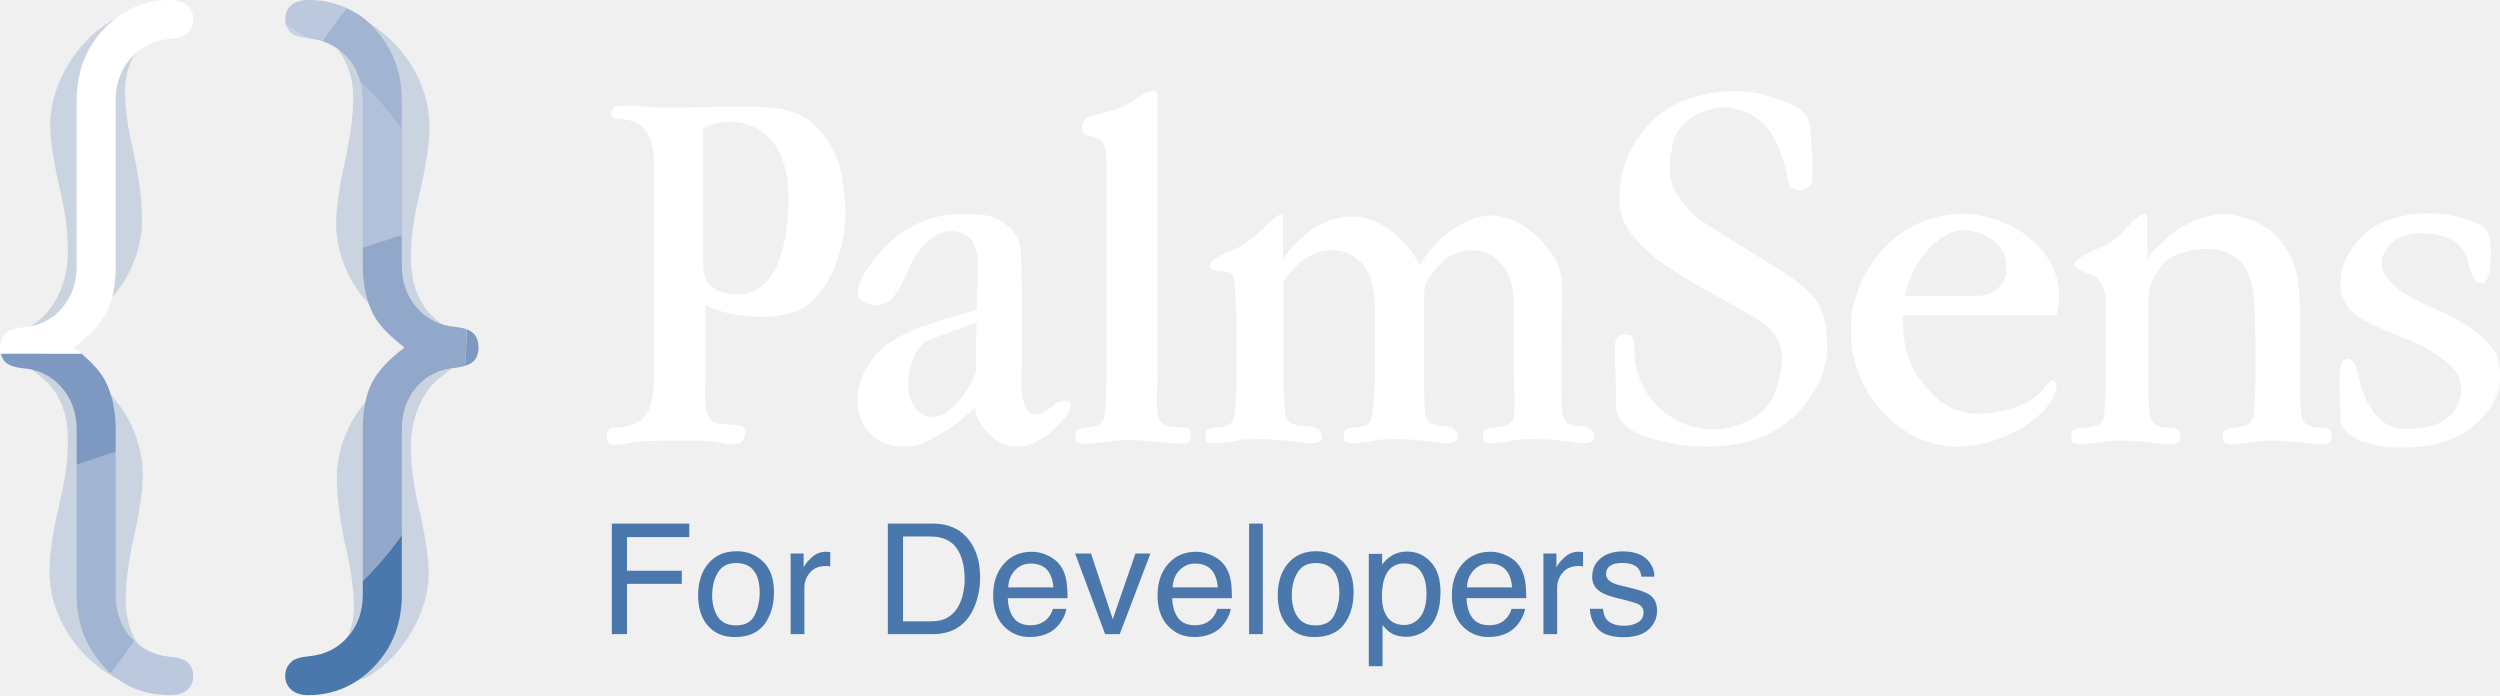
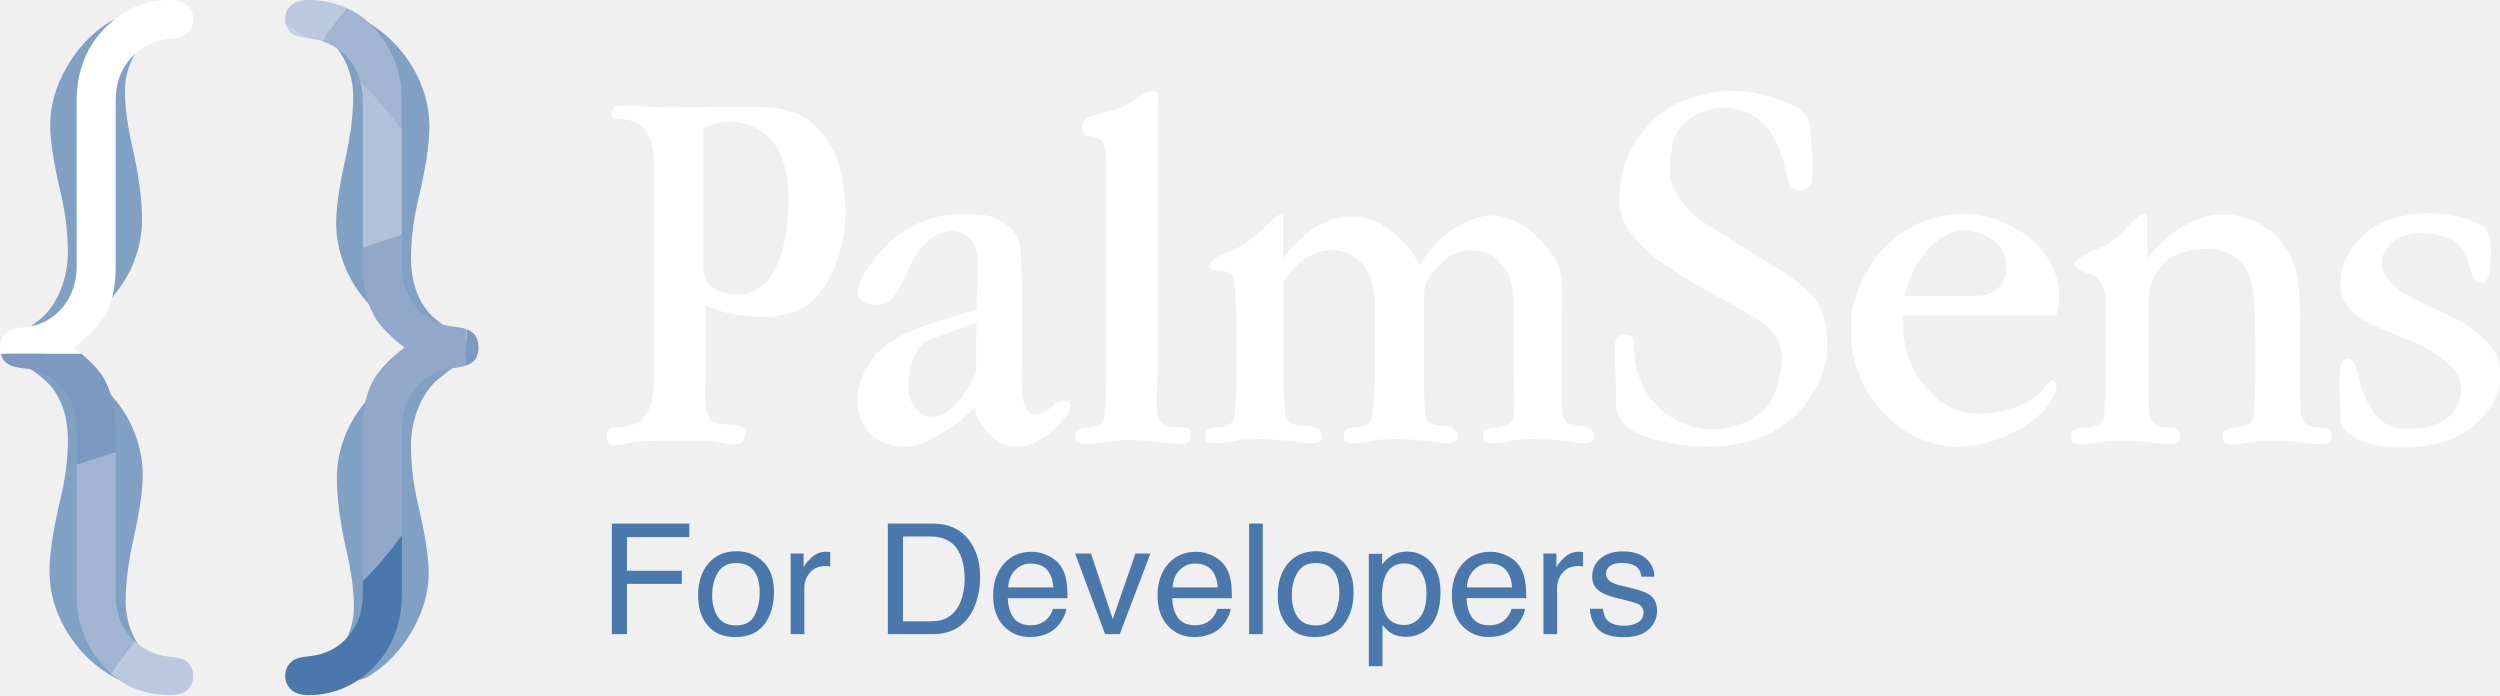
<svg xmlns="http://www.w3.org/2000/svg" width="132.73" height="36.905" version="1.1" viewBox="0 0 132.73 36.905">
  <g transform="translate(-25.93,-20.731)">
-     <g fill="#4b78ac" opacity=".23">
+     <g fill="#80a0c4">
      <path d="m36.168 21.653c-0.9 0.178-1.656 0.499-2.273 0.964-0.406 0.342-0.73 0.776-0.969 1.302-0.241 0.526-0.361 1.063-0.361 1.611 0 0.928 0.154 2.035 0.463 3.32 0.295 1.367 0.443 2.556 0.443 3.568 0 0.723-0.139 1.449-0.417 2.172-0.276 0.726-0.691 1.396-1.247 2.011-0.528 0.641-1.108 1.14-1.736 1.495-0.628 0.357-1.51 0.685-2.642 0.986v0.082c1.145 0.369 2.053 0.752 2.725 1.148s1.26 0.894 1.764 1.497c0.519 0.588 0.913 1.244 1.184 1.967 0.269 0.726 0.406 1.442 0.406 2.153 0 0.779-0.148 1.844-0.443 3.199-0.309 1.353-0.463 2.529-0.463 3.525 0 0.67 0.146 1.299 0.435 1.888 0.289 0.586 0.663 1.032 1.117 1.331 0.432 0.357 1.104 0.622 2.014 0.8 0 0-3.064 0.646-4.128 0.051-1.067-0.593-1.912-1.403-2.542-2.428-0.628-1.027-0.941-2.105-0.941-3.24 0-0.916 0.191-2.172 0.571-3.773 0.272-1.133 0.406-2.199 0.406-3.197 0-1.177-0.306-2.134-0.923-2.871-0.615-0.738-2.659-1.92-2.659-1.92s1.595-1.203 2.125-1.627c0.443-0.369 0.797-0.875 1.062-1.516 0.263-0.644 0.395-1.326 0.395-2.052 0-0.969-0.122-1.994-0.369-3.074-0.38-1.613-0.571-2.83-0.571-3.65 0-1.039 0.295-2.071 0.886-3.096s1.334-1.8 2.29-2.399 4.398-0.227 4.398-0.227z" />
      <path d="m41.117 56.86c0.9-0.178 1.656-0.499 2.273-0.964 0.406-0.342 0.73-0.776 0.969-1.302 0.241-0.526 0.361-1.063 0.361-1.611 0-0.928-0.154-2.035-0.463-3.32-0.295-1.367-0.443-2.556-0.443-3.568 0-0.723 0.139-1.449 0.417-2.172 0.276-0.726 0.691-1.396 1.247-2.011 0.528-0.641 1.108-1.14 1.736-1.495 0.628-0.357 1.51-0.685 2.642-0.986v-0.082c-1.145-0.369-2.053-0.752-2.725-1.148s-1.26-0.894-1.764-1.497c-0.519-0.588-0.913-1.244-1.184-1.967-0.269-0.726-0.406-1.442-0.406-2.153 0-0.779 0.148-1.844 0.443-3.199 0.309-1.353 0.463-2.529 0.463-3.525 0-0.67-0.146-1.299-0.435-1.888-0.289-0.586-0.663-1.032-1.117-1.331-0.432-0.357-1.104-0.622-2.014-0.8 0 0 3.064-0.646 4.128-0.051 1.067 0.593 1.912 1.403 2.542 2.428 0.628 1.027 0.941 2.105 0.941 3.24 0 0.916-0.191 2.172-0.571 3.773-0.272 1.133-0.406 2.199-0.406 3.197 0 1.177 0.306 2.134 0.923 2.871 0.615 0.738 2.659 1.92 2.659 1.92s-1.595 1.203-2.125 1.627c-0.443 0.369-0.797 0.875-1.062 1.516-0.263 0.644-0.395 1.326-0.395 2.052 0 0.969 0.122 1.994 0.369 3.074 0.38 1.613 0.571 2.83 0.571 3.65 0 1.039-0.295 2.071-0.886 3.096s-1.334 1.8-2.29 2.399-4.398 0.227-4.398 0.227z" />
    </g>
  </g>
  <g transform="translate(-25.93,-20.731)" display="none">
    <path d="m38.763 62.282c12.15 0 22.132-9.43 23.03-21.354h-46.06c0.898 11.924 10.88 21.354 23.03 21.354z" fill="none" />
    <path d="m10.025 37.588h5.684c0.799-11.423 9.938-20.565 21.352-21.396v-5.697c-14.544 0.846-26.221 12.54-27.036 27.092z" fill="#28295e" />
    <path d="m67.5 40.956h-5.697c-0.831 11.414-9.973 20.553-21.396 21.352v5.684c14.552-0.815 26.246-12.492 27.092-27.036z" fill="#bbc8de" />
  </g>
  <g transform="translate(-25.93,-20.731)">
    <path d="m42.315 20.732c-0.406 0-0.715 0.093-0.926 0.28s-0.317 0.435-0.317 0.743c0 0.136 0.028 0.259 0.074 0.373 0.351 0.197 0.699 0.396 1.036 0.614 0.074 0.011 0.124 0.028 0.207 0.036 0.231 0.024 0.448 0.075 0.657 0.142l1.281-1.763c-0.602-0.273-1.267-0.426-2.011-0.426" fill="#bbc8de" />
    <path d="m44.325 21.158-1.281 1.763c0.511 0.163 0.961 0.449 1.342 0.87 0.32 0.354 0.533 0.775 0.662 1.247 0.815 0.792 1.555 1.657 2.215 2.587v-1.579c0-1.609-0.577-2.974-1.731-4.095-0.362-0.341-0.77-0.595-1.206-0.793" fill="#a1b4d2" />
    <path d="m50.693 38.209 8e-3 0.169c0 0.598-0.029 1.19-0.084 1.774 0.19-0.06 0.348-0.135 0.449-0.236 0.179-0.179 0.268-0.423 0.268-0.731 0-0.325-0.09-0.577-0.268-0.756-0.09-0.09-0.214-0.163-0.373-0.22" fill="#7d98c1" />
    <path d="m47.263 49.131c-0.62 0.874-1.313 1.691-2.072 2.444v0.723c0 0.894-0.264 1.641-0.792 2.242s-1.199 0.943-2.011 1.024c-0.52 0.049-0.853 0.154-0.999 0.317-0.211 0.195-0.317 0.439-0.317 0.731s0.106 0.536 0.317 0.731 0.512 0.293 0.902 0.293c1.365 0 2.535-0.508 3.51-1.524s1.463-2.287 1.463-3.815v-3.167" fill="#4b78ac" />
    <path d="m41.145 22.129c0.052 0.133 0.13 0.253 0.243 0.358 0.136 0.122 0.418 0.202 0.792 0.257-0.337-0.218-0.685-0.418-1.036-0.614" fill="#c7d1e3" />
    <path d="m45.048 25.039c0.087 0.319 0.143 0.658 0.143 1.032v7.809l2.072-0.673v-5.58c-0.659-0.93-1.4-1.795-2.215-2.587" fill="#b2c0d9" />
    <path d="m47.263 33.205-2.072 0.673v0.942c0 1.008 0.187 1.877 0.56 2.608 0.293 0.553 0.845 1.138 1.658 1.755-0.829 0.617-1.406 1.239-1.731 1.865s-0.487 1.45-0.487 2.474v8.053c0.759-0.754 1.452-1.57 2.072-2.444v-5.608c0-0.894 0.264-1.645 0.792-2.255 0.528-0.609 1.215-0.946 2.06-1.011 0.197-0.022 0.356-0.06 0.501-0.106 0.055-0.584 0.084-1.176 0.084-1.774l-8e-3 -0.169c-0.158-0.057-0.351-0.097-0.578-0.122-0.829-0.065-1.511-0.402-2.048-1.012-0.536-0.609-0.804-1.361-0.804-2.255v-1.615" fill="#92a8cb" />
    <path d="m33.07 54.758-1.255 1.726c0.847 0.763 1.888 1.152 3.132 1.152 0.406 0 0.715-0.094 0.926-0.28 0.211-0.187 0.317-0.435 0.317-0.743 0-0.293-0.106-0.537-0.317-0.731-0.163-0.146-0.496-0.244-1-0.293-0.705-0.072-1.303-0.357-1.804-0.831" fill="#bbc8de" />
    <path d="m32.071 44.721-2.072 0.673v6.928c0 1.609 0.577 2.974 1.73 4.095l0.086 0.066 1.255-1.726-0.194-0.181c-0.537-0.593-0.804-1.353-0.804-2.279v-7.577" fill="#a1b4d2" />
    <path d="m30.246 39.504h-4.267c0.041 0.171 0.106 0.323 0.219 0.436 0.179 0.179 0.495 0.293 0.951 0.341 0.829 0.065 1.511 0.402 2.048 1.012 0.536 0.609 0.804 1.361 0.804 2.254v1.848l2.072-0.673v-1.174c0-1.007-0.187-1.877-0.561-2.608-0.241-0.456-0.67-0.935-1.265-1.435" fill="#7d98c1" />
    <path d="m29.853 39.184c0.829-0.617 1.406-1.239 1.731-1.865 0.325-0.625 0.488-1.45 0.488-2.474v-8.775c0-0.894 0.264-1.641 0.792-2.242s1.198-0.943 2.011-1.024c0.52-0.049 0.853-0.154 1-0.317 0.211-0.195 0.317-0.439 0.317-0.731s-0.106-0.536-0.317-0.731c-0.212-0.195-0.512-0.293-0.902-0.293-1.365 0-2.535 0.508-3.51 1.524s-1.462 2.287-1.462 3.815v8.775c0 0.894-0.264 1.645-0.792 2.255-0.528 0.609-1.215 0.946-2.06 1.011-0.455 0.049-0.772 0.163-0.951 0.341s-0.268 0.422-0.268 0.731c0 0.12 0.025 0.22 0.05 0.32h4.267c-0.126-0.106-0.25-0.212-0.393-0.32z" fill="#fff" />
    <g display="none" fill="#4b78ac">
      <path d="m58.483 48.499h3.896v0.665h-3.107v1.886h2.725v0.665h-2.725v2.716h-0.789v-5.931z" />
      <path d="m62.902 52.287c0-0.316 0.044-0.611 0.133-0.885 0.088-0.274 0.221-0.512 0.398-0.714s0.395-0.361 0.652-0.478 0.558-0.175 0.901-0.175c0.337 0 0.637 0.058 0.897 0.175 0.26 0.116 0.479 0.275 0.656 0.478s0.31 0.44 0.399 0.714c0.088 0.274 0.133 0.569 0.133 0.885s-0.044 0.609-0.133 0.88-0.222 0.508-0.399 0.71-0.396 0.361-0.656 0.478-0.56 0.174-0.897 0.174c-0.344 0-0.644-0.058-0.901-0.174-0.258-0.116-0.475-0.275-0.652-0.478s-0.31-0.439-0.398-0.71c-0.089-0.271-0.133-0.565-0.133-0.88zm0.748 0c0 0.26 0.034 0.491 0.104 0.693s0.165 0.371 0.287 0.507 0.265 0.24 0.428 0.312c0.164 0.072 0.336 0.108 0.52 0.108s0.355-0.036 0.519-0.108c0.163-0.072 0.306-0.176 0.428-0.312s0.217-0.305 0.287-0.507 0.104-0.433 0.104-0.693-0.035-0.492-0.104-0.694-0.165-0.372-0.287-0.511c-0.122-0.138-0.265-0.244-0.428-0.316-0.164-0.072-0.336-0.108-0.519-0.108s-0.356 0.036-0.52 0.108c-0.163 0.072-0.306 0.178-0.428 0.316-0.122 0.139-0.217 0.309-0.287 0.511s-0.104 0.434-0.104 0.694z" />
      <path d="m67.878 50.136h0.665v0.905h0.017c0.171-0.349 0.382-0.606 0.631-0.772 0.249-0.167 0.565-0.244 0.947-0.233v0.748c-0.282 0-0.523 0.039-0.723 0.116s-0.36 0.191-0.482 0.34-0.21 0.333-0.266 0.548c-0.056 0.216-0.083 0.46-0.083 0.731v1.911h-0.706z" />
      <path d="m73.095 48.499h2.035c0.914 0 1.617 0.232 2.11 0.698 0.493 0.465 0.739 1.174 0.739 2.126 0 0.499-0.055 0.94-0.166 1.325s-0.282 0.709-0.515 0.972c-0.232 0.263-0.529 0.464-0.889 0.603-0.36 0.138-0.787 0.208-1.279 0.208h-2.035v-5.931zm0.789 5.267h1.312c0.088 0 0.199-7e-3 0.333-0.021 0.133-0.014 0.274-0.047 0.423-0.1 0.15-0.052 0.298-0.128 0.444-0.229 0.147-0.1 0.278-0.235 0.395-0.407 0.116-0.172 0.211-0.386 0.286-0.644 0.075-0.257 0.112-0.569 0.112-0.935 0-0.354-0.035-0.671-0.104-0.951s-0.183-0.517-0.34-0.71-0.361-0.343-0.61-0.449c-0.25-0.105-0.557-0.158-0.922-0.158h-1.329v4.602z" />
      <path d="m82.498 53.068c-0.094 0.477-0.302 0.839-0.624 1.088s-0.727 0.374-1.215 0.374c-0.344 0-0.643-0.057-0.895-0.17-0.253-0.113-0.465-0.27-0.637-0.469s-0.301-0.438-0.387-0.714c-0.086-0.277-0.135-0.579-0.146-0.905 0-0.321 0.05-0.619 0.15-0.893s0.239-0.511 0.419-0.71 0.393-0.354 0.64-0.465c0.246-0.111 0.516-0.167 0.81-0.167 0.382 0 0.699 0.079 0.951 0.237s0.454 0.359 0.606 0.603 0.258 0.509 0.316 0.797 0.082 0.562 0.07 0.822h-3.214c-6e-3 0.188 0.017 0.367 0.066 0.536 0.05 0.169 0.13 0.319 0.241 0.449s0.252 0.234 0.424 0.312c0.171 0.078 0.374 0.116 0.606 0.116 0.293 0 0.537-0.069 0.731-0.208 0.194-0.138 0.321-0.349 0.382-0.631h0.706zm-0.689-1.196c-0.011-0.166-0.048-0.324-0.112-0.474-0.064-0.149-0.15-0.278-0.258-0.386s-0.237-0.194-0.386-0.257-0.31-0.096-0.482-0.096c-0.183 0-0.347 0.032-0.494 0.096-0.146 0.063-0.273 0.151-0.378 0.262s-0.188 0.24-0.249 0.386c-0.061 0.147-0.097 0.303-0.108 0.469z" />
      <path d="m85.223 54.43h-0.756l-1.595-4.294h0.789l1.205 3.58h0.017l1.171-3.58h0.739z" />
      <path d="m91.112 53.068c-0.094 0.477-0.302 0.839-0.624 1.088s-0.727 0.374-1.215 0.374c-0.344 0-0.643-0.057-0.895-0.17-0.253-0.113-0.465-0.27-0.637-0.469s-0.301-0.438-0.387-0.714c-0.086-0.277-0.135-0.579-0.146-0.905 0-0.321 0.05-0.619 0.15-0.893s0.239-0.511 0.419-0.71 0.393-0.354 0.64-0.465c0.246-0.111 0.516-0.167 0.81-0.167 0.382 0 0.699 0.079 0.951 0.237s0.454 0.359 0.606 0.603 0.258 0.509 0.316 0.797 0.082 0.562 0.07 0.822h-3.214c-6e-3 0.188 0.017 0.367 0.066 0.536 0.05 0.169 0.13 0.319 0.241 0.449s0.252 0.234 0.424 0.312c0.171 0.078 0.374 0.116 0.606 0.116 0.293 0 0.537-0.069 0.731-0.208 0.194-0.138 0.321-0.349 0.382-0.631h0.706zm-0.69-1.196c-0.011-0.166-0.048-0.324-0.112-0.474-0.064-0.149-0.15-0.278-0.258-0.386s-0.237-0.194-0.386-0.257-0.31-0.096-0.482-0.096c-0.183 0-0.347 0.032-0.494 0.096-0.146 0.063-0.273 0.151-0.378 0.262s-0.188 0.24-0.249 0.386c-0.061 0.147-0.097 0.303-0.108 0.469z" />
      <path d="m91.942 48.499h0.706v5.931h-0.706z" />
      <path d="m93.512 52.287c0-0.316 0.044-0.611 0.133-0.885 0.088-0.274 0.221-0.512 0.398-0.714s0.395-0.361 0.652-0.478 0.558-0.175 0.901-0.175c0.337 0 0.637 0.058 0.897 0.175 0.26 0.116 0.479 0.275 0.656 0.478s0.31 0.44 0.399 0.714c0.088 0.274 0.133 0.569 0.133 0.885s-0.044 0.609-0.133 0.88-0.222 0.508-0.399 0.71-0.396 0.361-0.656 0.478-0.56 0.174-0.897 0.174c-0.344 0-0.644-0.058-0.901-0.174-0.258-0.116-0.475-0.275-0.652-0.478s-0.31-0.439-0.398-0.71c-0.089-0.271-0.133-0.565-0.133-0.88zm0.748 0c0 0.26 0.034 0.491 0.104 0.693s0.165 0.371 0.287 0.507 0.265 0.24 0.428 0.312c0.164 0.072 0.336 0.108 0.52 0.108s0.355-0.036 0.519-0.108c0.163-0.072 0.306-0.176 0.428-0.312s0.217-0.305 0.287-0.507 0.104-0.433 0.104-0.693-0.035-0.492-0.104-0.694-0.165-0.372-0.287-0.511c-0.122-0.138-0.265-0.244-0.428-0.316-0.164-0.072-0.336-0.108-0.519-0.108s-0.356 0.036-0.52 0.108c-0.163 0.072-0.306 0.178-0.428 0.316-0.122 0.139-0.217 0.309-0.287 0.511s-0.104 0.434-0.104 0.694z" />
      <path d="m98.538 50.136h0.706v0.581h0.017c0.116-0.238 0.299-0.411 0.548-0.519s0.523-0.162 0.822-0.162c0.332 0 0.622 0.061 0.868 0.183s0.451 0.287 0.615 0.494c0.163 0.208 0.287 0.447 0.37 0.718s0.125 0.56 0.125 0.864-0.04 0.593-0.121 0.864c-0.08 0.271-0.202 0.508-0.365 0.71-0.164 0.202-0.369 0.363-0.615 0.481-0.247 0.119-0.533 0.179-0.86 0.179-0.111 0-0.23-0.011-0.357-0.033s-0.254-0.06-0.382-0.112c-0.127-0.052-0.248-0.122-0.361-0.208-0.114-0.086-0.209-0.192-0.287-0.32h-0.017v2.218h-0.706v-5.939zm3.323 2.11c0-0.2-0.026-0.395-0.079-0.586s-0.133-0.361-0.241-0.511-0.247-0.269-0.416-0.357c-0.169-0.089-0.367-0.133-0.594-0.133-0.238 0-0.44 0.047-0.606 0.142s-0.302 0.217-0.407 0.37c-0.105 0.152-0.181 0.325-0.229 0.519-0.047 0.194-0.07 0.39-0.07 0.59 0 0.21 0.025 0.414 0.075 0.61 0.05 0.197 0.129 0.37 0.237 0.519 0.108 0.15 0.248 0.27 0.419 0.362 0.171 0.091 0.379 0.137 0.623 0.137 0.238 0 0.44-0.047 0.606-0.141s0.299-0.219 0.398-0.374c0.1-0.155 0.172-0.332 0.216-0.531 0.044-0.2 0.066-0.404 0.066-0.615z" />
      <path d="m107.11 53.068c-0.094 0.477-0.302 0.839-0.624 1.088s-0.727 0.374-1.215 0.374c-0.344 0-0.643-0.057-0.895-0.17-0.253-0.113-0.465-0.27-0.637-0.469s-0.301-0.438-0.387-0.714c-0.086-0.277-0.135-0.579-0.146-0.905 0-0.321 0.05-0.619 0.15-0.893s0.239-0.511 0.419-0.71 0.393-0.354 0.64-0.465c0.246-0.111 0.516-0.167 0.81-0.167 0.382 0 0.699 0.079 0.951 0.237s0.454 0.359 0.606 0.603 0.258 0.509 0.316 0.797 0.082 0.562 0.07 0.822h-3.214c-6e-3 0.188 0.017 0.367 0.066 0.536 0.05 0.169 0.13 0.319 0.241 0.449s0.252 0.234 0.424 0.312c0.171 0.078 0.374 0.116 0.606 0.116 0.293 0 0.537-0.069 0.731-0.208 0.194-0.138 0.321-0.349 0.382-0.631h0.706zm-0.689-1.196c-0.011-0.166-0.048-0.324-0.112-0.474-0.064-0.149-0.15-0.278-0.258-0.386s-0.237-0.194-0.386-0.257-0.31-0.096-0.482-0.096c-0.183 0-0.347 0.032-0.494 0.096-0.146 0.063-0.273 0.151-0.378 0.262s-0.188 0.24-0.249 0.386c-0.061 0.147-0.097 0.303-0.108 0.469z" />
      <path d="m107.88 50.136h0.665v0.905h0.017c0.171-0.349 0.382-0.606 0.631-0.772 0.249-0.167 0.565-0.244 0.947-0.233v0.748c-0.282 0-0.523 0.039-0.723 0.116s-0.36 0.191-0.482 0.34-0.21 0.333-0.266 0.548c-0.056 0.216-0.083 0.46-0.083 0.731v1.911h-0.706z" />
      <path d="m111.1 53.076c6e-3 0.161 0.042 0.293 0.108 0.399 0.066 0.105 0.153 0.189 0.262 0.253 0.108 0.064 0.229 0.11 0.365 0.137 0.136 0.028 0.275 0.042 0.419 0.042 0.111 0 0.227-8e-3 0.349-0.025s0.234-0.047 0.336-0.091 0.187-0.109 0.253-0.195c0.066-0.085 0.1-0.195 0.1-0.328 0-0.138-0.041-0.25-0.121-0.336-0.08-0.085-0.186-0.156-0.315-0.212-0.13-0.055-0.28-0.101-0.449-0.137s-0.342-0.073-0.519-0.112-0.349-0.086-0.515-0.141-0.316-0.127-0.449-0.216-0.24-0.202-0.32-0.341c-0.08-0.138-0.12-0.31-0.12-0.515 0-0.216 0.048-0.401 0.145-0.557 0.097-0.155 0.222-0.281 0.374-0.378s0.324-0.169 0.515-0.216 0.38-0.071 0.569-0.071c0.238 0 0.461 0.021 0.668 0.062 0.208 0.042 0.391 0.114 0.548 0.216 0.158 0.103 0.284 0.241 0.378 0.416s0.15 0.392 0.167 0.652h-0.706c-0.011-0.138-0.049-0.253-0.112-0.345-0.064-0.091-0.141-0.165-0.232-0.22-0.092-0.056-0.194-0.096-0.308-0.121s-0.229-0.038-0.345-0.038c-0.105 0-0.212 9e-3 -0.32 0.025s-0.207 0.046-0.295 0.088-0.161 0.099-0.216 0.171c-0.056 0.072-0.083 0.162-0.083 0.268 0 0.128 0.042 0.231 0.128 0.309s0.195 0.144 0.328 0.197 0.283 0.098 0.449 0.134 0.333 0.074 0.499 0.112c0.177 0.039 0.35 0.085 0.519 0.141s0.318 0.128 0.449 0.22c0.13 0.091 0.235 0.206 0.315 0.343 0.08 0.138 0.121 0.309 0.121 0.514 0 0.254-0.054 0.468-0.162 0.642s-0.249 0.313-0.424 0.418c-0.174 0.104-0.371 0.179-0.589 0.224-0.219 0.044-0.437 0.066-0.652 0.066-0.244 0-0.472-0.026-0.685-0.079s-0.403-0.136-0.569-0.25c-0.166-0.113-0.299-0.263-0.398-0.449-0.1-0.185-0.155-0.411-0.167-0.677h0.706z" />
    </g>
    <g fill="#fff">
      <path d="m122.46 36.856c-0.377-0.718-1.556-1.521-2.592-2.145-0.655-0.396-3.306-2.005-3.796-2.4-0.45-0.362-1.13-1.165-1.326-1.666-0.29-0.741-0.152-1.456-0.015-2.228 0.241-1.369 1.96-2.227 3.328-1.909 1.709 0.397 2.272 1.679 2.671 3.189 0.058 0.218 0.155 0.906 0.313 1.004 0.423 0.262 1.043 0.08 1.086-0.366 0.088-0.904-0.018-1.89-0.089-2.797-0.063-0.773-0.666-1.154-1.43-1.437-0.782-0.293-1.632-0.539-2.485-0.539-1.544 0-3.222 0.418-4.343 1.469-1.217 1.141-1.8 2.438-1.867 4.067-0.05 1.195 0.364 1.914 1.507 2.986 0.691 0.646 2.297 1.616 3.091 2.062 0.794 0.445 2.798 1.449 3.396 2.063 0.916 0.943 0.609 1.922 0.444 2.744-0.126 0.618-0.428 1.275-0.906 1.665-1.144 0.936-2.876 1.203-4.281 0.534-1.599-0.761-2.468-2.225-2.468-3.923 0-0.337 0.012-0.734-0.404-0.734-0.61 0-0.621 0.243-0.621 0.784 0 0.986 0.061 1.967 0.061 2.953 0 1.581 2.292 1.931 3.524 2.12 1.502 0.231 3.423 0.04 4.733-0.664 1.109-0.594 1.935-1.512 2.471-2.595 0.22-0.445 0.527-1.239 0.481-2.132s-0.105-1.391-0.481-2.106z" />
      <path d="m63.378 36.933c1.025 0.544 2.547 0.624 3.218 0.624 0.395 0 1.436-0.192 1.788-0.373 1.259-0.649 1.903-2.145 2.23-3.435 0.175-0.691 0.236-1.436 0.191-2.147-0.03-0.485-0.11-1.2-0.205-1.68-0.092-0.468-0.298-0.968-0.561-1.45-0.276-0.503-0.55-0.775-0.943-1.157-0.949-0.923-2.542-0.927-3.79-0.927-1.34 0-2.68 0.057-3.987 0.057-0.882 0-1.747-0.175-2.644-0.065-0.345 0.041-0.44 0.646-0.015 0.646 0.405 0 1.047 0.126 1.357 0.405 0.535 0.479 0.637 1.461 0.637 2.103v11.122c0 0.538-0.067 1.421-0.313 1.903-0.358 0.705-1.03 0.87-1.828 0.87-0.374 0-0.503 0.65-0.205 0.867 0.248 0.182 1.128-0.098 1.414-0.115 0.924-0.059 1.853-0.059 2.781-0.059 0.453 0 0.9 5e-3 1.349 0.059 0.405 0.049 0.904 0.217 1.293 0.115 0.316-0.081 0.446-0.727 0.265-0.868-0.271-0.213-1.02-0.128-1.395-0.219-0.816-0.202-0.638-1.605-0.638-2.22v-4.054zm-0.119-9.389c1.352-0.719 3.092-0.298 3.892 0.986 0.776 1.246 0.706 3.018 0.53 4.405-0.154 1.207-0.633 3.022-2.064 3.362-0.75 0.177-1.987-0.031-2.239-0.783-0.172-0.512-0.118-1.625-0.118-2.216v-5.753z" />
      <path d="m82.603 42.053c-0.476-0.147-0.586 0.105-0.934 0.357-1.872 1.347-1.473-1.876-1.473-2.742v-2.235c0-0.735-0.042-2.947-0.057-3.182-0.017-0.289-0.047-0.592-0.17-0.877-0.186-0.442-0.854-0.963-1.247-1.095-0.638-0.215-1.293-0.165-1.983-0.165-1.334 0-2.675 0.625-3.625 1.533-0.482 0.461-2.579 2.74-1.163 3.202 1.479 0.485 1.879-1.192 2.381-2.161 0.491-0.95 1.466-2.037 2.691-1.588 0.959 0.351 0.804 1.665 0.804 2.488 0 0.194-0.02 0.814-0.038 1.596 0 0-3.009 0.774-4.157 1.452-1.146 0.678-1.311 1.04-1.595 1.475-0.75 1.145-0.879 2.675 0.169 3.722 0.624 0.622 1.969 0.798 2.779 0.411 1.079-0.515 1.845-1.05 2.717-1.886-0.03 0.632 0.632 1.4 1.134 1.748 0.564 0.394 1.354 0.444 1.987 0.139 0.645-0.314 1.217-0.781 1.64-1.343 0.128-0.168 0.545-0.723 0.141-0.848zm-4.844-3.367v1.808c-0.393 0.948-1.837 3.269-3.129 2.011-0.973-0.945-0.34-3.355 0.598-3.718 0.937-0.363 2.544-0.93 2.544-0.93-8e-3 0.323-0.013 0.828-0.013 0.828z" />
      <path d="m87.393 37.609v-11.633c0.15-0.986-1.247 0.08-1.475 0.223-0.688 0.433-1.477 0.504-2.238 0.751-0.27 0.089-0.408 0.66-0.197 0.864 0.268 0.264 0.86 0.097 1.048 0.558 0.18 0.443 0.142 1.327 0.142 1.94v10.132c0 0.818-0.02 1.827-0.129 2.453-0.082 0.478-0.63 0.497-1.047 0.546-0.466 0.057-0.468 0.15-0.468 0.593 0 0.478 1.349 0.162 2.141 0.094 0.883-0.076 1.695-5e-3 2.573 0.098 0.268 0.031 1.409 0.19 1.405-0.19-3e-3 -0.323 0.065-0.594-0.404-0.617s-1.237 0.064-1.351-0.69c-0.093-0.619 0-1.597 0-2.361v-2.76z" />
      <path d="m108.85 37.609v-1.869c0-0.67-0.304-1.22-0.566-1.592-0.679-0.965-2.104-2.251-3.683-1.921-1.325 0.276-2.626 1.374-3.287 2.589-0.722-1.425-2.209-2.698-3.853-2.589-1.437 0.096-2.666 1.174-3.415 2.255v-2.255c0-0.445-0.944 0.526-1.004 0.584-0.398 0.39-0.91 0.837-1.413 1.085-0.298 0.147-1.784 0.626-1.42 1.088 0.211 0.268 1.114-0.034 1.218 0.474 0.106 0.506 0.141 2.152 0.141 2.152l8e-3 1.275v1.56c0 0.818-0.02 1.827-0.128 2.453-0.082 0.478-0.631 0.497-1.047 0.546-0.467 0.057-0.468 0.15-0.468 0.593 0 0.478 1.747 0.049 2.096 0.025 0.885-0.06 1.786 0.012 2.663 0.114 0.372 0.043 1.782 0.346 1.358-0.503-0.306-0.617-1.729 0.036-1.877-0.943-0.091-0.619-0.097-1.597-0.097-2.361v-4.661c0.727-1.31 2.429-2.302 3.835-1.27 0.44 0.323 0.815 0.866 0.909 1.548 0.04 0.295 0.112 0.587 0.112 0.891v3.567c0 0.818-0.067 1.827-0.172 2.453-0.08 0.478-0.616 0.497-1.024 0.546-0.454 0.057-0.456 0.15-0.456 0.593 0 0.478 1.704 0.049 2.047 0.025 0.863-0.06 1.744 0.012 2.6 0.114 0.364 0.043 1.74 0.346 1.328-0.503-0.299-0.617-1.502 0.036-1.646-0.943-0.09-0.619-0.069-1.597-0.069-2.361v-1.485l-3e-3 -1.275v-0.926c0-0.471-0.023-0.742 0.228-1.143 0.225-0.36 0.493-0.651 0.792-0.946 0.766-0.753 2.16-0.779 2.933-0.014 0.577 0.571 0.807 1.383 0.807 2.176v3.687c0 0.818 0.101 1.827 0 2.453-0.08 0.478-0.789 0.497-1.189 0.546-0.443 0.057-0.444 0.15-0.444 0.593 0 0.478 1.665 0.049 2 0.025 0.843-0.06 1.704 0.012 2.541 0.114 0.354 0.043 1.699 0.346 1.297-0.503-0.292-0.617-1.468 0.036-1.609-0.943-0.087-0.619-0.067-1.597-0.067-2.361v-1.485l0.021-1.275z" />
      <path d="m132 37.132c-0.011 0.03 0 0 0 0z" />
      <path d="m130.85 32.14c-2.809-0.375-5.199 1.364-6.178 3.759-0.143 0.354-0.242 0.601-0.323 0.963-0.067 0.296-0.138 0.602-0.138 0.602v1.229c0.125 2.768 2.368 5.566 5.393 5.747 1.393 0.085 3.153-0.529 4.236-1.385 0.541-0.426 0.979-0.858 1.205-1.461 0.188-0.504-0.041-1.022-0.513-0.348-0.644 0.924-1.928 1.294-3.013 1.42-1.596 0.185-2.609-0.543-3.106-1.125s-1.57-1.652-1.437-4.076h8.121c6e-3 -0.02 0.021-0.06 0.058-0.168 0.625-2.646-1.719-4.811-4.306-5.155zm0.105 4.296h-3.902c0.36-1.373 0.931-2.438 2.182-3.223 1.187-0.744 3.317 0.237 3.2 1.666 0.133 0.844-0.623 1.557-1.481 1.557z" />
      <path d="m155.25 37.156c-3.311-1.4-3.152-2.562-2.489-3.394 0.644-0.807 2.355-0.809 3.358-0.286 1.02 0.532 0.803 1.835 1.308 2.183 0.521 0.359 0.668-0.361 0.702-0.71 0.059-0.598 0.143-1.75-0.324-2.154-0.515-0.446-3.261-1.349-5.68-0.108-0.994 0.51-1.804 1.766-1.894 2.592-0.059 0.536-0.184 1.095 0.485 1.914 0.67 0.818 3.047 1.42 4.195 2.128s2.127 1.51 1.506 2.875c-0.219 0.479-0.339 0.601-0.835 0.911-0.588 0.367-1.541 0.414-2.179 0.377-1.391-0.078-2.042-1.766-2.261-2.791-0.046-0.223-0.132-0.702-0.367-0.836-0.402-0.225-0.552 0.155-0.588 0.439-0.104 0.848 0 1.764 0 2.618 0 1.219 2.065 1.583 3.152 1.583 1.584 0 3.009-0.293 4.13-1.353 1.092-1.025 1.344-1.983 1.119-3.196-0.225-1.212-2.126-2.281-3.338-2.794z" />
      <path d="m148.05 37.501c0-0.743-0.079-2.072-0.298-2.66-0.19-0.506-0.372-0.845-0.652-1.225-0.688-0.936-2.005-1.504-3.087-1.504-0.755 0-1.314 0.206-1.984 0.529-0.383 0.186-0.775 0.456-1.077 0.752-0.326 0.319-0.861 0.725-1.02 1.17v-2.187c0-0.592-0.573-0.099-0.793 0.126-0.378 0.39-0.783 0.874-1.263 1.156-0.521 0.308-1.27 0.498-1.696 0.915-0.475 0.467 0.831 0.682 1.02 0.868 0.36 0.353 0.503 0.727 0.52 1.198 4e-3 0.171-2e-3 0.836-2e-3 0.836l2e-3 1.281v2.283c0 0.167-4e-3 1.269-0.107 1.895-0.077 0.478-0.876 0.482-1.269 0.532-0.439 0.057-0.441 0.15-0.441 0.593 0 0.478 1.271 0.162 2.017 0.094 0.832-0.076 1.597-5e-3 2.424 0.098 0.252 0.031 1.327 0.19 1.324-0.19-3e-3 -0.323 0.061-0.594-0.381-0.617s-1.118 0.042-1.226-0.712c-0.088-0.619-0.072-2.094-0.072-2.374 0-0.41 8e-3 -1.616 8e-3 -1.616l-8e-3 -1.282v-0.557c0-0.965 0.184-1.375 0.749-2.115 0.427-0.562 1.475-0.812 2.141-0.837 1.572-0.059 2.431 0.755 2.677 2.203 0.035 0.209 0.098 1.347 0.098 1.347l0.017 1.24v2.283s0 1.24-0.102 1.866c-0.077 0.478-0.789 0.527-1.182 0.576-0.439 0.057-0.441 0.15-0.441 0.593 0 0.478 1.271 0.162 2.017 0.094 0.832-0.076 1.597-5e-3 2.424 0.098 0.252 0.031 1.327 0.19 1.324-0.19-3e-3 -0.323 0.061-0.594-0.381-0.617s-1.118 0.042-1.226-0.712c-0.088-0.619-0.072-2.094-0.072-2.374 0 0 0.017-2.113 0.017-2.856z" />
    </g>
    <g fill="#4b78ac" stroke-width="1.028">
-       <path transform="matrix(1.0051 0 0 .99494 25.93 20.731)" d="m32.32 27.941h4.091v0.723h-3.292v1.791h2.895v0.703h-2.895v2.682h-0.799zm6.556 5.432q0.719 0 0.984-0.542 0.269-0.546 0.269-1.212 0-0.602-0.193-0.98-0.305-0.594-1.052-0.594-0.662 0-0.964 0.506-0.301 0.506-0.301 1.22 0 0.687 0.301 1.144 0.301 0.458 0.956 0.458zm0.028-3.959q0.831 0 1.405 0.554 0.574 0.554 0.574 1.63 0 1.04-0.506 1.718-0.506 0.679-1.57 0.679-0.887 0-1.409-0.598-0.522-0.602-0.522-1.614 0-1.084 0.55-1.726 0.55-0.642 1.478-0.642zm-0.024 0.02m2.883 0.104h0.687v0.743q0.084-0.217 0.414-0.526 0.329-0.313 0.759-0.313 0.02 0 0.068 4e-3t0.165 0.016v0.763q-0.064-0.012-0.12-0.016-0.052-4e-3 -0.116-4e-3 -0.546 0-0.839 0.353-0.293 0.349-0.293 0.807v2.473h-0.723zm5.175 3.425h0.839v0.875h-0.839zm2.208-5.023h0.943l2.979 4.778v-4.778h0.759v5.898h-0.895l-3.023-4.774v4.774h-0.763zm2.288 0m3.726 0h4.3v0.723h-3.521v1.791h3.256v0.683h-3.256v1.999h3.581v0.703h-4.36zm2.18 0m7.52 0v0.703h-1.987v5.195h-0.811v-5.195h-1.987v-0.703zm2.85 0h1.144l1.694 4.986 1.682-4.986h1.132v5.898h-0.759v-3.481q0-0.181 8e-3 -0.598 8e-3 -0.418 8e-3 -0.895l-1.682 4.974h-0.791l-1.694-4.974v0.181q0 0.217 8e-3 0.662 0.012 0.442 0.012 0.65v3.481h-0.763zm9.897 3.481-0.895-2.606-0.952 2.606zm-1.313-3.481h0.903l2.14 5.898h-0.875l-0.598-1.766h-2.333l-0.638 1.766h-0.819zm0.414 0m4.224 0v3.646q0 0.642 0.241 1.068 0.357 0.642 1.204 0.642 1.016 0 1.381-0.695 0.197-0.377 0.197-1.016v-3.646h0.811v3.312q0 1.088-0.293 1.674-0.538 1.068-2.031 1.068t-2.027-1.068q-0.293-0.586-0.293-1.674v-3.312zm1.514 0m3.738 0h0.807v5.898h-0.807z" display="none" aria-label="For .NET MAUI" />
-       <path transform="matrix(1.0051 0 0 .99494 25.93 20.731)" d="m32.32 27.941h4.091v0.723h-3.292v1.791h2.895v0.703h-2.895v2.682h-0.799zm6.556 5.432q0.719 0 0.984-0.542 0.269-0.546 0.269-1.212 0-0.602-0.193-0.98-0.305-0.594-1.052-0.594-0.662 0-0.964 0.506-0.301 0.506-0.301 1.22 0 0.687 0.301 1.144 0.301 0.458 0.956 0.458zm0.028-3.959q0.831 0 1.405 0.554 0.574 0.554 0.574 1.63 0 1.04-0.506 1.718-0.506 0.679-1.57 0.679-0.887 0-1.409-0.598-0.522-0.602-0.522-1.614 0-1.084 0.55-1.726 0.55-0.642 1.478-0.642zm-0.024 0.02m2.883 0.104h0.687v0.743q0.084-0.217 0.414-0.526 0.329-0.313 0.759-0.313 0.02 0 0.068 4e-3t0.165 0.016v0.763q-0.064-0.012-0.12-0.016-0.052-4e-3 -0.116-4e-3 -0.546 0-0.839 0.353-0.293 0.349-0.293 0.807v2.473h-0.723zm5.175-1.598h2.654q0.787 0 1.269 0.446 0.482 0.442 0.482 1.245 0 0.691-0.43 1.204-0.43 0.51-1.321 0.51h-1.855v2.493h-0.799zm3.597 1.694q0-0.65-0.482-0.883-0.265-0.124-0.727-0.124h-1.59v2.044h1.59q0.538 0 0.871-0.229 0.337-0.229 0.337-0.807zm4.4-0.096h0.799q-0.153 0.414-0.679 1.887-0.393 1.108-0.658 1.807-0.626 1.646-0.883 2.007t-0.883 0.361q-0.153 0-0.237-0.012-0.08-0.012-0.201-0.044v-0.658q0.189 0.052 0.273 0.064 0.084 0.012 0.149 0.012 0.201 0 0.293-0.068 0.096-0.064 0.161-0.161 0.02-0.032 0.145-0.329 0.124-0.297 0.181-0.442l-1.59-4.424h0.819l1.152 3.501zm-1.164-0.104m2.734-1.096h0.731v1.2h0.687v0.59h-0.687v2.806q0 0.225 0.153 0.301 0.084 0.044 0.281 0.044 0.052 0 0.112 0 0.06-4e-3 0.141-0.012v0.57q-0.124 0.036-0.261 0.052-0.132 0.016-0.289 0.016-0.506 0-0.687-0.257-0.181-0.261-0.181-0.674v-2.846h-0.582v-0.59h0.582zm2.14-0.418h0.723v2.2q0.257-0.325 0.462-0.458 0.349-0.229 0.871-0.229 0.935 0 1.269 0.654 0.181 0.357 0.181 0.992v2.758h-0.743v-2.71q0-0.474-0.12-0.695-0.197-0.353-0.739-0.353-0.45 0-0.815 0.309-0.365 0.309-0.365 1.168v2.28h-0.723zm6.279 5.452q0.719 0 0.984-0.542 0.269-0.546 0.269-1.212 0-0.602-0.193-0.98-0.305-0.594-1.052-0.594-0.662 0-0.964 0.506t-0.301 1.22q0 0.687 0.301 1.144t0.956 0.458zm0.028-3.959q0.831 0 1.405 0.554t0.574 1.63q0 1.04-0.506 1.718-0.506 0.679-1.57 0.679-0.887 0-1.409-0.598-0.522-0.602-0.522-1.614 0-1.084 0.55-1.726 0.55-0.642 1.478-0.642zm-0.024 0.02m2.863 0.104h0.687v0.61q0.305-0.377 0.646-0.542t0.759-0.165q0.915 0 1.237 0.638 0.177 0.349 0.177 1v2.758h-0.735v-2.71q0-0.393-0.116-0.634-0.193-0.401-0.699-0.401-0.257 0-0.422 0.052-0.297 0.088-0.522 0.353-0.181 0.213-0.237 0.442-0.052 0.225-0.052 0.646v2.252h-0.723z" display="none" aria-label="For Python" />
      <path transform="matrix(1.0051 0 0 .99494 25.93 20.731)" d="m32.32 27.941h4.091v0.723h-3.292v1.791h2.895v0.703h-2.895v2.682h-0.799zm6.556 5.432q0.719 0 0.984-0.542 0.269-0.546 0.269-1.212 0-0.602-0.193-0.98-0.305-0.594-1.052-0.594-0.662 0-0.964 0.506-0.301 0.506-0.301 1.22 0 0.687 0.301 1.144 0.301 0.458 0.956 0.458zm0.028-3.959q0.831 0 1.405 0.554 0.574 0.554 0.574 1.63 0 1.04-0.506 1.718-0.506 0.679-1.57 0.679-0.887 0-1.409-0.598-0.522-0.602-0.522-1.614 0-1.084 0.55-1.726 0.55-0.642 1.478-0.642zm-0.024 0.02m2.883 0.104h0.687v0.743q0.084-0.217 0.414-0.526 0.329-0.313 0.759-0.313 0.02 0 0.068 4e-3t0.165 0.016v0.763q-0.064-0.012-0.12-0.016-0.052-4e-3 -0.116-4e-3 -0.546 0-0.839 0.353-0.293 0.349-0.293 0.807v2.473h-0.723zm7.363 3.617q0.406 0 0.666-0.084 0.466-0.157 0.763-0.602 0.237-0.357 0.341-0.915 0.06-0.333 0.06-0.618 0-1.096-0.438-1.702-0.434-0.606-1.401-0.606h-1.417v4.529zm-2.228-5.215h2.389q1.216 0 1.887 0.863 0.598 0.779 0.598 1.995 0 0.939-0.353 1.698-0.622 1.341-2.14 1.341h-2.381zm7.596 1.502q0.458 0 0.887 0.217 0.43 0.213 0.654 0.554 0.217 0.325 0.289 0.759 0.064 0.297 0.064 0.948h-3.152q0.02 0.654 0.309 1.052 0.289 0.393 0.895 0.393 0.566 0 0.903-0.373 0.193-0.217 0.273-0.502h0.711q-0.028 0.237-0.189 0.53-0.157 0.289-0.353 0.474-0.329 0.321-0.815 0.434-0.261 0.064-0.59 0.064-0.803 0-1.361-0.582-0.558-0.586-0.558-1.638 0-1.036 0.562-1.682t1.469-0.646zm1.152 1.903q-0.044-0.47-0.205-0.751-0.297-0.522-0.992-0.522-0.498 0-0.835 0.361-0.337 0.357-0.357 0.911zm-1.22-1.911m3.204 0.104 1.148 3.501 1.2-3.501h0.791l-1.622 4.3h-0.771l-1.586-4.3zm5.548-0.096q0.458 0 0.887 0.217 0.43 0.213 0.654 0.554 0.217 0.325 0.289 0.759 0.064 0.297 0.064 0.948h-3.152q0.02 0.654 0.309 1.052 0.289 0.393 0.895 0.393 0.566 0 0.903-0.373 0.193-0.217 0.273-0.502h0.711q-0.028 0.237-0.189 0.53-0.157 0.289-0.353 0.474-0.329 0.321-0.815 0.434-0.261 0.064-0.59 0.064-0.803 0-1.361-0.582-0.558-0.586-0.558-1.638 0-1.036 0.562-1.682t1.469-0.646zm1.152 1.903q-0.044-0.47-0.205-0.751-0.297-0.522-0.992-0.522-0.498 0-0.835 0.361-0.337 0.357-0.357 0.911zm-1.22-1.911m2.871-1.494h0.723v5.898h-0.723zm3.513 5.432q0.719 0 0.984-0.542 0.269-0.546 0.269-1.212 0-0.602-0.193-0.98-0.305-0.594-1.052-0.594-0.662 0-0.964 0.506-0.301 0.506-0.301 1.22 0 0.687 0.301 1.144 0.301 0.458 0.956 0.458zm0.028-3.959q0.831 0 1.405 0.554t0.574 1.63q0 1.04-0.506 1.718-0.506 0.679-1.57 0.679-0.887 0-1.409-0.598-0.522-0.602-0.522-1.614 0-1.084 0.55-1.726 0.55-0.642 1.478-0.642zm-0.024 0.02m4.677 3.918q0.506 0 0.839-0.422 0.337-0.426 0.337-1.269 0-0.514-0.149-0.883-0.281-0.711-1.028-0.711-0.751 0-1.028 0.751-0.149 0.401-0.149 1.02 0 0.498 0.149 0.847 0.281 0.666 1.028 0.666zm-1.871-3.794h0.703v0.57q0.217-0.293 0.474-0.454 0.365-0.241 0.859-0.241 0.731 0 1.241 0.562 0.51 0.558 0.51 1.598 0 1.405-0.735 2.007-0.466 0.381-1.084 0.381-0.486 0-0.815-0.213-0.193-0.12-0.43-0.414v2.196h-0.723zm6.42-0.116q0.458 0 0.887 0.217 0.43 0.213 0.654 0.554 0.217 0.325 0.289 0.759 0.064 0.297 0.064 0.948h-3.152q0.02 0.654 0.309 1.052 0.289 0.393 0.895 0.393 0.566 0 0.903-0.373 0.193-0.217 0.273-0.502h0.711q-0.028 0.237-0.189 0.53-0.157 0.289-0.353 0.474-0.329 0.321-0.815 0.434-0.261 0.064-0.59 0.064-0.803 0-1.361-0.582-0.558-0.586-0.558-1.638 0-1.036 0.562-1.682t1.469-0.646zm1.152 1.903q-0.044-0.47-0.205-0.751-0.297-0.522-0.992-0.522-0.498 0-0.835 0.361-0.337 0.357-0.357 0.911zm-1.22-1.911m2.871 0.104h0.687v0.743q0.084-0.217 0.414-0.526 0.329-0.313 0.759-0.313 0.02 0 0.068 4e-3t0.165 0.016v0.763q-0.064-0.012-0.12-0.016-0.052-4e-3 -0.116-4e-3 -0.546 0-0.839 0.353-0.293 0.349-0.293 0.807v2.473h-0.723zm3.148 2.951q0.032 0.361 0.181 0.554 0.273 0.349 0.948 0.349 0.401 0 0.707-0.173 0.305-0.177 0.305-0.542 0-0.277-0.245-0.422-0.157-0.088-0.618-0.205l-0.574-0.145q-0.55-0.137-0.811-0.305-0.466-0.293-0.466-0.811 0-0.61 0.438-0.988 0.442-0.377 1.184-0.377 0.972 0 1.401 0.57 0.269 0.361 0.261 0.779h-0.683q-0.02-0.245-0.173-0.446-0.249-0.285-0.863-0.285-0.41 0-0.622 0.157-0.209 0.157-0.209 0.414 0 0.281 0.277 0.45 0.161 0.1 0.474 0.177l0.478 0.116q0.779 0.189 1.044 0.365 0.422 0.277 0.422 0.871 0 0.574-0.438 0.992-0.434 0.418-1.325 0.418-0.96 0-1.361-0.434-0.397-0.438-0.426-1.08z" aria-label="For Developers" />
-       <path transform="matrix(1.0051 0 0 .99494 25.93 20.731)" d="m32.32 27.961h4.091v0.723h-3.292v1.791h2.895v0.703h-2.895v2.682h-0.799zm6.556 5.432q0.719 0 0.984-0.542 0.269-0.546 0.269-1.212 0-0.602-0.193-0.98-0.305-0.594-1.052-0.594-0.662 0-0.964 0.506-0.301 0.506-0.301 1.22 0 0.687 0.301 1.144 0.301 0.458 0.956 0.458zm0.028-3.959q0.831 0 1.405 0.554 0.574 0.554 0.574 1.63 0 1.04-0.506 1.718t-1.57 0.679q-0.887 0-1.409-0.598-0.522-0.602-0.522-1.614 0-1.084 0.55-1.726 0.55-0.642 1.478-0.642zm-0.024 0.02m2.883 0.104h0.687v0.743q0.084-0.217 0.414-0.526 0.329-0.313 0.759-0.313 0.02 0 0.068 4e-3t0.165 0.016v0.763q-0.064-0.012-0.12-0.016-0.052-4e-3 -0.116-4e-3 -0.546 0-0.839 0.353-0.293 0.349-0.293 0.807v2.473h-0.723zm5.079-1.598h1.144l1.694 4.986 1.682-4.986h1.132v5.898h-0.759v-3.481q0-0.181 8e-3 -0.598 8e-3 -0.418 8e-3 -0.895l-1.682 4.974h-0.791l-1.694-4.974v0.181q0 0.217 8e-3 0.662 0.012 0.442 0.012 0.65v3.481h-0.763zm7.327 4.754q0 0.313 0.229 0.494 0.229 0.181 0.542 0.181 0.381 0 0.739-0.177 0.602-0.293 0.602-0.96v-0.582q-0.132 0.084-0.341 0.141-0.209 0.056-0.41 0.08l-0.438 0.056q-0.393 0.052-0.59 0.165-0.333 0.189-0.333 0.602zm1.75-1.461q0.249-0.032 0.333-0.209 0.048-0.096 0.048-0.277 0-0.369-0.265-0.534-0.261-0.169-0.751-0.169-0.566 0-0.803 0.305-0.132 0.169-0.173 0.502h-0.674q0.02-0.795 0.514-1.104 0.498-0.313 1.152-0.313 0.759 0 1.233 0.289 0.47 0.289 0.47 0.899v2.477q0 0.112 0.044 0.181 0.048 0.068 0.197 0.068 0.048 0 0.108-4e-3 0.06-8e-3 0.128-0.02v0.534q-0.169 0.048-0.257 0.06-0.088 0.012-0.241 0.012-0.373 0-0.542-0.265-0.088-0.141-0.124-0.397-0.221 0.289-0.634 0.502-0.414 0.213-0.911 0.213-0.598 0-0.98-0.361-0.377-0.365-0.377-0.911 0-0.598 0.373-0.927 0.373-0.329 0.98-0.406zm-0.598-1.799m3.011-1.096h0.731v1.2h0.687v0.59h-0.687v2.806q0 0.225 0.153 0.301 0.084 0.044 0.281 0.044 0.052 0 0.112 0 0.06-4e-3 0.141-0.012v0.57q-0.124 0.036-0.261 0.052-0.132 0.016-0.289 0.016-0.506 0-0.687-0.257-0.181-0.261-0.181-0.674v-2.846h-0.582v-0.59h0.582zm2.16-0.397h0.723v5.898h-0.723zm2.361 4.754q0 0.313 0.229 0.494 0.229 0.181 0.542 0.181 0.381 0 0.739-0.177 0.602-0.293 0.602-0.96v-0.582q-0.132 0.084-0.341 0.141-0.209 0.056-0.41 0.08l-0.438 0.056q-0.393 0.052-0.59 0.165-0.333 0.189-0.333 0.602zm1.75-1.461q0.249-0.032 0.333-0.209 0.048-0.096 0.048-0.277 0-0.369-0.265-0.534-0.261-0.169-0.751-0.169-0.566 0-0.803 0.305-0.132 0.169-0.173 0.502h-0.674q0.02-0.795 0.514-1.104 0.498-0.313 1.152-0.313 0.759 0 1.233 0.289 0.47 0.289 0.47 0.899v2.477q0 0.112 0.044 0.181 0.048 0.068 0.197 0.068 0.048 0 0.108-4e-3 0.06-8e-3 0.128-0.02v0.534q-0.169 0.048-0.257 0.06-0.088 0.012-0.241 0.012-0.373 0-0.542-0.265-0.088-0.141-0.124-0.397-0.221 0.289-0.634 0.502-0.414 0.213-0.911 0.213-0.598 0-0.98-0.361-0.377-0.365-0.377-0.911 0-0.598 0.373-0.927 0.373-0.329 0.98-0.406zm-0.598-1.799m2.81-1.514h0.703v2.14q0.237-0.309 0.566-0.47 0.329-0.165 0.715-0.165 0.803 0 1.301 0.554 0.502 0.55 0.502 1.626 0 1.02-0.494 1.694-0.494 0.674-1.369 0.674-0.49 0-0.827-0.237-0.201-0.141-0.43-0.45v0.55h-0.666zm1.879 5.416q0.586 0 0.875-0.466 0.293-0.466 0.293-1.228 0-0.679-0.293-1.124-0.289-0.446-0.855-0.446-0.494 0-0.867 0.365-0.369 0.365-0.369 1.204 0 0.606 0.153 0.984 0.285 0.711 1.064 0.711z" display="none" aria-label="For Matlab" />
-       <path transform="matrix(1.0051 0 0 .99494 25.93 20.731)" d="m32.32 27.961h4.091v0.723h-3.292v1.791h2.895v0.703h-2.895v2.682h-0.799zm6.556 5.432q0.719 0 0.984-0.542 0.269-0.546 0.269-1.212 0-0.602-0.193-0.98-0.305-0.594-1.052-0.594-0.662 0-0.964 0.506-0.301 0.506-0.301 1.22 0 0.687 0.301 1.144 0.301 0.458 0.956 0.458zm0.028-3.959q0.831 0 1.405 0.554 0.574 0.554 0.574 1.63 0 1.04-0.506 1.718t-1.57 0.679q-0.887 0-1.409-0.598-0.522-0.602-0.522-1.614 0-1.084 0.55-1.726 0.55-0.642 1.478-0.642zm-0.024 0.02m2.883 0.104h0.687v0.743q0.084-0.217 0.414-0.526 0.329-0.313 0.759-0.313 0.02 0 0.068 4e-3t0.165 0.016v0.763q-0.064-0.012-0.12-0.016-0.052-4e-3 -0.116-4e-3 -0.546 0-0.839 0.353-0.293 0.349-0.293 0.807v2.473h-0.723zm5.099-1.598h0.799v5.195h2.987v0.703h-3.786zm5.031 4.754q0 0.313 0.229 0.494 0.229 0.181 0.542 0.181 0.381 0 0.739-0.177 0.602-0.293 0.602-0.96v-0.582q-0.132 0.084-0.341 0.141-0.209 0.056-0.41 0.08l-0.438 0.056q-0.393 0.052-0.59 0.165-0.333 0.189-0.333 0.602zm1.75-1.461q0.249-0.032 0.333-0.209 0.048-0.096 0.048-0.277 0-0.369-0.265-0.534-0.261-0.169-0.751-0.169-0.566 0-0.803 0.305-0.132 0.169-0.173 0.502h-0.674q0.02-0.795 0.514-1.104 0.498-0.313 1.152-0.313 0.759 0 1.233 0.289 0.47 0.289 0.47 0.899v2.477q0 0.112 0.044 0.181 0.048 0.068 0.197 0.068 0.048 0 0.108-4e-3 0.06-8e-3 0.128-0.02v0.534q-0.169 0.048-0.257 0.06-0.088 0.012-0.241 0.012-0.373 0-0.542-0.265-0.088-0.141-0.124-0.397-0.221 0.289-0.634 0.502-0.414 0.213-0.911 0.213-0.598 0-0.98-0.361-0.377-0.365-0.377-0.911 0-0.598 0.373-0.927 0.373-0.329 0.98-0.406zm-0.598-1.799m2.81-1.514h0.703v2.14q0.237-0.309 0.566-0.47 0.329-0.165 0.715-0.165 0.803 0 1.301 0.554 0.502 0.55 0.502 1.626 0 1.02-0.494 1.694-0.494 0.674-1.369 0.674-0.49 0-0.827-0.237-0.201-0.141-0.43-0.45v0.55h-0.666zm1.879 5.416q0.586 0 0.875-0.466 0.293-0.466 0.293-1.228 0-0.679-0.293-1.124-0.289-0.446-0.855-0.446-0.494 0-0.867 0.365-0.369 0.365-0.369 1.204 0 0.606 0.153 0.984 0.285 0.711 1.064 0.711zm3.312-5.396 1.694 5.023 1.674-5.023h0.895l-2.152 5.898h-0.847l-2.148-5.898zm4.778 1.618h0.735v4.28h-0.735zm0-1.618h0.735v0.819h-0.735zm3.617 1.502q0.458 0 0.887 0.217 0.43 0.213 0.654 0.554 0.217 0.325 0.289 0.759 0.064 0.297 0.064 0.948h-3.152q0.02 0.654 0.309 1.052 0.289 0.393 0.895 0.393 0.566 0 0.903-0.373 0.193-0.217 0.273-0.502h0.711q-0.028 0.237-0.189 0.53-0.157 0.289-0.353 0.474-0.329 0.321-0.815 0.434-0.261 0.064-0.59 0.064-0.803 0-1.361-0.582-0.558-0.586-0.558-1.638 0-1.036 0.562-1.682 0.562-0.646 1.469-0.646zm1.152 1.903q-0.044-0.47-0.205-0.751-0.297-0.522-0.992-0.522-0.498 0-0.835 0.361-0.337 0.357-0.357 0.911zm-1.22-1.911m3.184 0.104 0.827 3.389 0.839-3.389h0.811l0.843 3.368 0.879-3.368h0.723l-1.249 4.3h-0.751l-0.875-3.328-0.847 3.328h-0.751l-1.241-4.3z" display="none" aria-label="For LabView" />
    </g>
  </g>
</svg>
